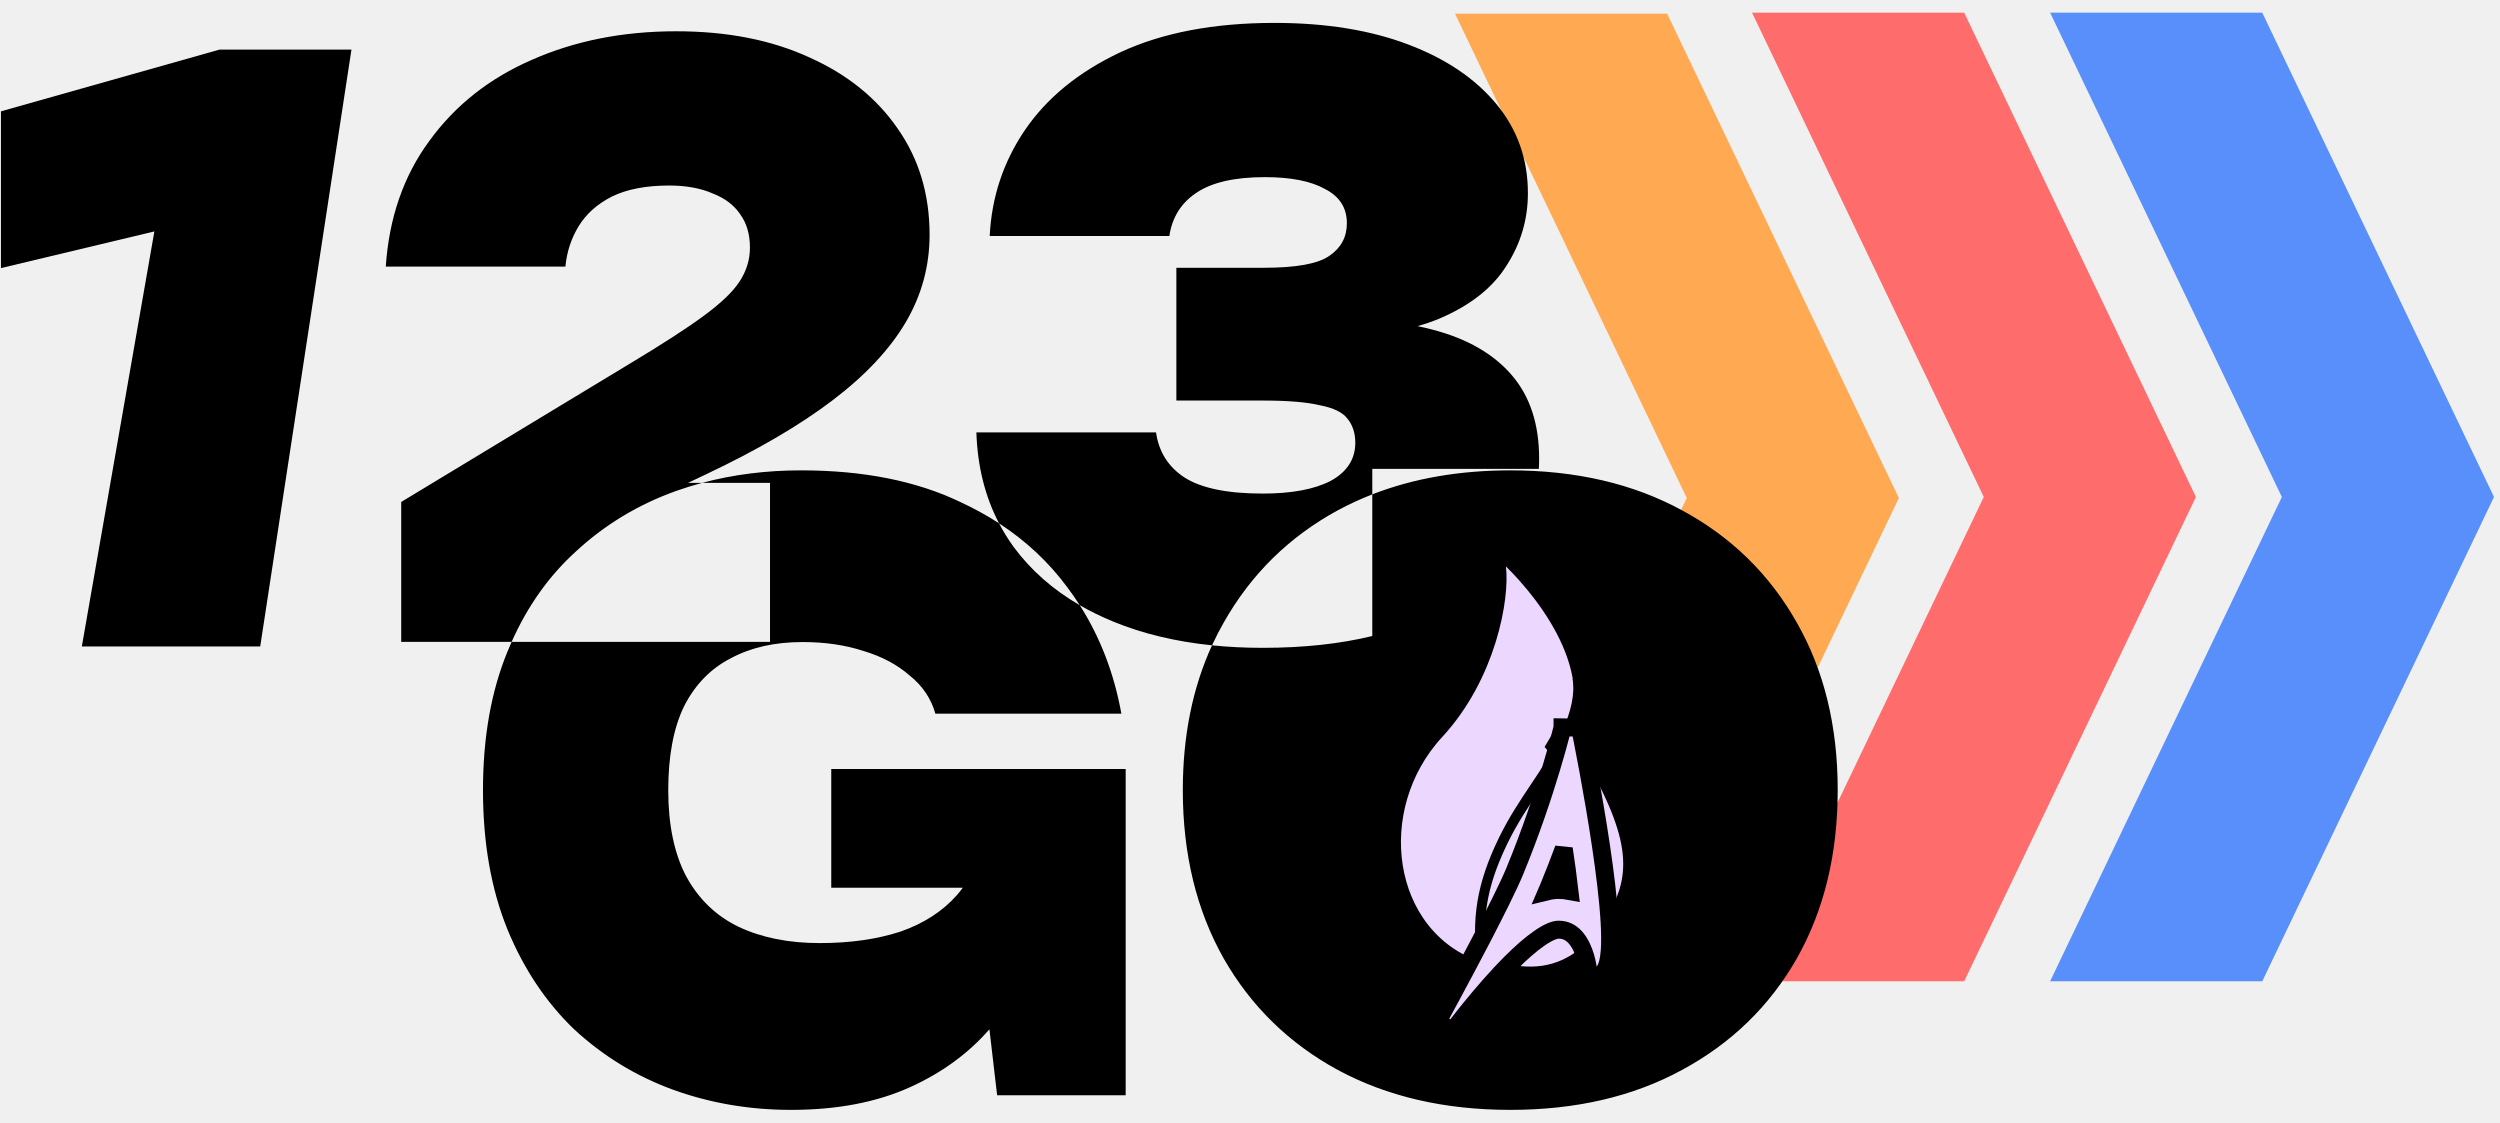
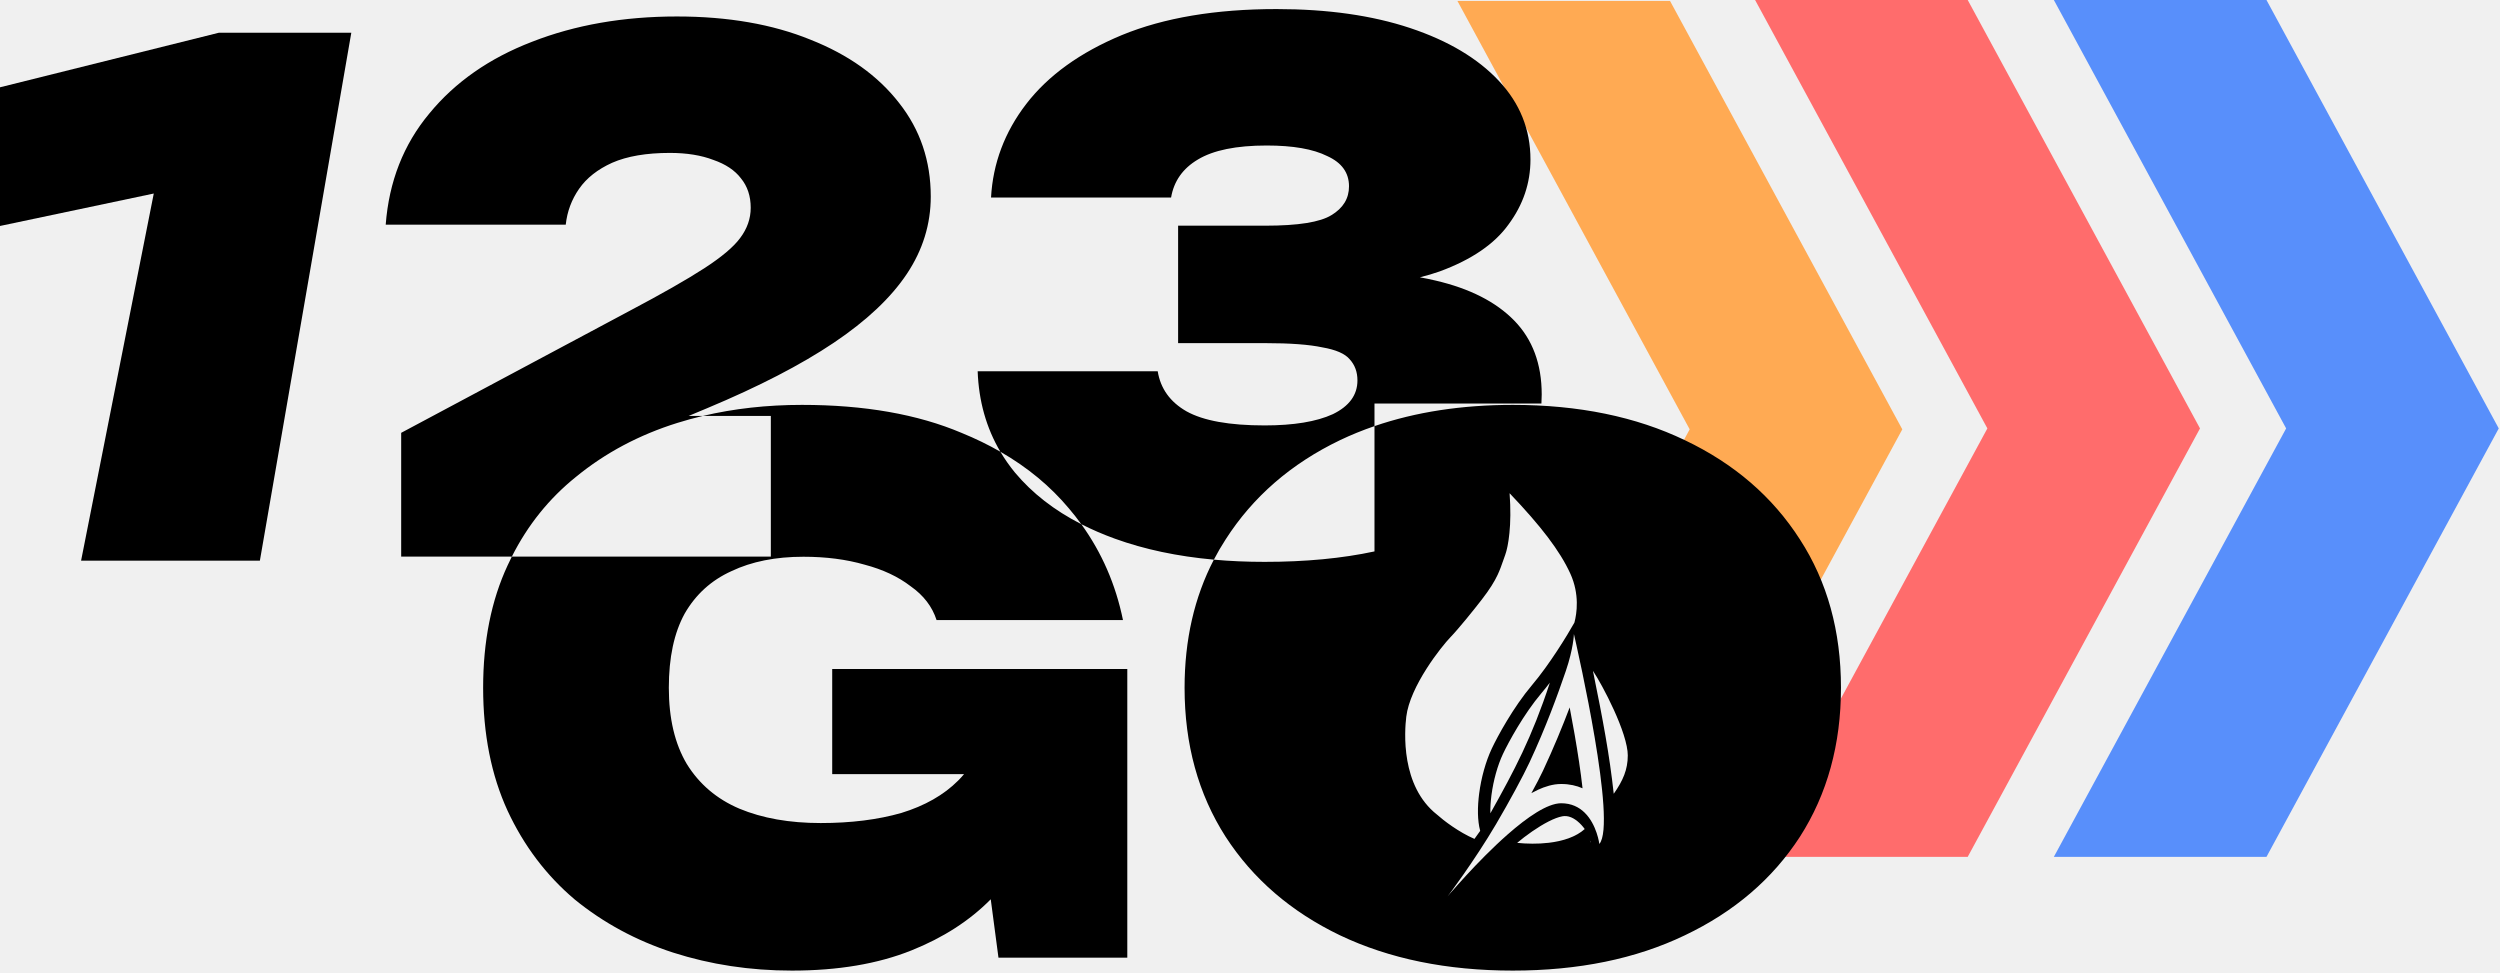
- <svg xmlns="http://www.w3.org/2000/svg" width="167" height="75" viewBox="0 0 167 75" fill="none">
-   <path d="M112.676 33.267L97.195 65.62H111.365L126.846 33.267L111.365 0.915H97.195L112.676 33.267Z" fill="#FFAA53" />
-   <path d="M132.517 33.198L117.036 65.55H131.207L146.687 33.198L131.207 0.845H117.036L132.517 33.198Z" fill="#FF6C6C" />
-   <path d="M152.428 33.198L136.947 65.55H151.118L166.599 33.198L151.118 0.845H136.947L152.428 33.198Z" fill="#588FFB" />
-   <path d="M89.675 45.215L97.621 41.672H108.301L111.818 55.545L109.473 67.499L89.675 63.515V45.215Z" fill="black" />
-   <path d="M23.477 3.315L17.383 43.182H5.467L11.561 8.312L16.862 13.893L0.063 17.909V7.437L14.657 3.315H23.477Z" fill="black" />
-   <path fill-rule="evenodd" clip-rule="evenodd" d="M68.457 8.7C67.019 10.824 66.238 13.179 66.113 15.764H78.112C78.3 14.524 78.894 13.568 79.894 12.896C80.925 12.188 82.456 11.833 84.487 11.833C86.237 11.833 87.581 12.099 88.518 12.63C89.487 13.126 89.971 13.887 89.971 14.914C89.971 15.834 89.581 16.56 88.799 17.091C88.049 17.622 86.581 17.888 84.393 17.888H78.581V26.757H84.393C86.05 26.757 87.315 26.864 88.19 27.076C89.096 27.253 89.706 27.554 90.018 27.979C90.362 28.404 90.534 28.935 90.534 29.572C90.534 30.67 89.987 31.52 88.893 32.121C87.799 32.688 86.284 32.971 84.347 32.971C82.003 32.971 80.269 32.617 79.144 31.909C78.05 31.201 77.409 30.192 77.222 28.882H65.222C65.294 31.136 65.798 33.161 66.735 34.957C65.933 34.435 65.075 33.963 64.162 33.54C61.22 32.127 57.67 31.42 53.513 31.42C51.181 31.42 48.977 31.699 46.9 32.256H45.957L47.19 31.672C50.628 30.043 53.44 28.397 55.627 26.732C57.815 25.068 59.44 23.333 60.502 21.528C61.565 19.722 62.096 17.774 62.096 15.685C62.096 12.995 61.393 10.64 59.987 8.622C58.581 6.568 56.612 4.975 54.081 3.842C51.55 2.674 48.581 2.089 45.175 2.089C41.613 2.089 38.394 2.727 35.519 4.001C32.675 5.241 30.394 7.046 28.676 9.419C26.957 11.755 25.988 14.553 25.77 17.81H37.769C37.863 16.819 38.16 15.916 38.66 15.101C39.16 14.287 39.894 13.632 40.863 13.136C41.863 12.641 43.144 12.393 44.706 12.393C45.831 12.393 46.8 12.57 47.612 12.924C48.425 13.242 49.034 13.703 49.44 14.305C49.878 14.907 50.096 15.65 50.096 16.535C50.096 17.35 49.862 18.111 49.393 18.819C48.956 19.492 48.159 20.253 47.003 21.103C45.847 21.953 44.175 23.032 41.988 24.343L26.801 33.531V42.878L34.176 42.878C34.079 43.096 33.985 43.317 33.894 43.541C32.807 46.186 32.263 49.266 32.263 52.78C32.263 56.295 32.807 59.393 33.894 62.074C34.981 64.719 36.468 66.948 38.355 68.76C40.274 70.535 42.464 71.876 44.927 72.781C47.421 73.687 50.059 74.14 52.842 74.14C55.911 74.14 58.566 73.633 60.804 72.618C62.926 71.656 64.69 70.369 66.093 68.755L66.608 73.162H75.195V51.367H55.528V59.302H64.316C64.192 59.471 64.061 59.634 63.922 59.792C62.963 60.879 61.7 61.694 60.133 62.237C58.566 62.745 56.775 62.998 54.76 62.998C52.682 62.998 50.875 62.636 49.34 61.911C47.837 61.187 46.67 60.063 45.838 58.541C45.039 57.02 44.639 55.099 44.639 52.78C44.639 50.498 44.991 48.632 45.694 47.182C46.43 45.733 47.469 44.664 48.812 43.975C50.155 43.251 51.754 42.889 53.609 42.889C55.112 42.889 56.471 43.088 57.686 43.486C58.901 43.849 59.925 44.392 60.756 45.117C61.62 45.805 62.195 46.657 62.483 47.671H74.907C74.422 44.987 73.496 42.573 72.127 40.428C72.824 40.831 73.569 41.196 74.363 41.522C76.331 42.331 78.531 42.859 80.963 43.108C79.662 45.945 79.012 49.169 79.012 52.78C79.012 57.056 79.924 60.806 81.746 64.031C83.569 67.22 86.111 69.702 89.373 71.477C92.667 73.252 96.504 74.14 100.885 74.14C105.266 74.14 109.088 73.252 112.35 71.477C115.644 69.702 118.202 67.22 120.025 64.031C121.847 60.806 122.759 57.056 122.759 52.78C122.759 48.505 121.847 44.773 120.025 41.584C118.202 38.359 115.644 35.859 112.35 34.084C109.088 32.308 105.266 31.42 100.885 31.42C97.486 31.42 94.414 31.955 91.669 33.024V31.319H102.795C102.808 31.093 102.814 30.865 102.814 30.634C102.814 28.333 102.205 26.474 100.986 25.058C99.768 23.642 98.018 22.633 95.737 22.031C95.4 21.941 95.053 21.859 94.696 21.787C95.163 21.655 95.603 21.506 96.018 21.34C98.143 20.455 99.674 19.269 100.611 17.782C101.58 16.295 102.064 14.666 102.064 12.896C102.064 10.63 101.361 8.647 99.955 6.947C98.549 5.248 96.58 3.92 94.049 2.964C91.518 2.008 88.549 1.53 85.143 1.53C81.081 1.53 77.644 2.185 74.831 3.495C72.05 4.805 69.925 6.54 68.457 8.7ZM91.669 33.024C90.876 33.333 90.111 33.686 89.373 34.084C86.111 35.859 83.569 38.359 81.746 41.584C81.463 42.079 81.202 42.587 80.963 43.108C82.045 43.219 83.173 43.275 84.347 43.275C87.072 43.275 89.513 43.012 91.669 42.486V33.024ZM34.176 42.878C35.238 40.49 36.663 38.483 38.451 36.855C40.402 35.044 42.656 33.685 45.215 32.779C45.767 32.584 46.329 32.409 46.9 32.256H51.437V42.878L34.176 42.878ZM72.127 40.428C70.329 39.386 68.856 38.087 67.707 36.53C67.343 36.027 67.019 35.503 66.735 34.957C68.543 36.135 70.068 37.565 71.309 39.247C71.597 39.631 71.87 40.025 72.127 40.428ZM105.922 60.607C104.515 61.295 102.836 61.639 100.885 61.639C98.935 61.639 97.256 61.295 95.849 60.607C94.442 59.882 93.355 58.868 92.587 57.563C91.852 56.223 91.484 54.628 91.484 52.78C91.484 50.932 91.852 49.356 92.587 48.052C93.355 46.711 94.442 45.697 95.849 45.008C97.256 44.283 98.935 43.921 100.885 43.921C102.836 43.921 104.515 44.283 105.922 45.008C107.329 45.697 108.4 46.711 109.136 48.052C109.903 49.356 110.287 50.932 110.287 52.78C110.287 54.628 109.903 56.223 109.136 57.563C108.4 58.868 107.329 59.882 105.922 60.607Z" fill="black" />
-   <path d="M101.226 37.193L99.391 35.389L99.702 37.944C99.815 38.873 99.675 40.62 99.049 42.633C98.429 44.629 97.355 46.807 95.671 48.63C93.235 51.268 92.312 54.794 92.815 57.95C93.318 61.11 95.269 63.959 98.614 65.105L98.792 66.131L99.178 65.296L100.207 65.646L100.085 65.168L100.252 65.21C101.8 65.599 104.26 65.832 106.464 63.762L106.49 64.183L107.975 61.889C109.05 60.228 109.541 58.604 109.247 56.598C108.964 54.667 107.962 52.451 106.264 49.555L106.119 49.612L105.888 49.066C105.855 48.989 105.805 48.878 105.737 48.773C106.398 46.715 106.005 44.627 105.225 42.819C104.181 40.398 102.395 38.343 101.226 37.193ZM104.331 49.725C104.313 49.756 104.295 49.787 104.276 49.818C104.294 49.84 104.319 49.868 104.352 49.897C104.392 49.934 104.526 50.051 104.743 50.101C104.773 50.108 104.804 50.113 104.834 50.117L104.911 50.087L104.499 49.654L104.331 49.725ZM99.983 63.559L100.003 63.515L100.003 63.514L100.003 63.514L100.019 63.48C101.299 60.717 103.693 55.547 104.854 51.354C105.431 54.153 106.117 58.163 106.321 61.455L106.362 62.11C106.191 61.898 105.983 61.683 105.739 61.496C105.304 61.163 104.692 60.876 103.957 60.959C103.568 61.003 103.185 61.162 102.853 61.337C102.508 61.519 102.153 61.753 101.809 62.006C101.175 62.472 100.528 63.04 99.983 63.559ZM105.254 49.917L105.288 49.939L105.23 49.961C105.238 49.947 105.246 49.932 105.254 49.917Z" fill="#EBD7FF" stroke="black" stroke-width="1.8" />
-   <path fill-rule="evenodd" clip-rule="evenodd" d="M104.23 49.122C105.016 47.481 105.199 46.262 105.053 45.348L105.702 45.214C105.865 46.233 105.685 47.453 105.06 48.927H105.472L105.533 49.213C105.919 51.025 106.473 53.855 106.882 56.46C107.086 57.762 107.255 59.013 107.347 60.055C107.438 61.076 107.462 61.956 107.347 62.477C107.246 62.935 107.148 63.283 107.051 63.54C106.959 63.786 106.853 63.993 106.715 64.121C106.641 64.189 106.544 64.247 106.428 64.258C106.309 64.269 106.207 64.227 106.128 64.169C105.989 64.067 105.906 63.9 105.859 63.783L105.849 63.76L105.843 63.735C105.764 63.443 105.528 62.965 105.149 62.635C104.788 62.32 104.298 62.138 103.657 62.391C102.95 62.669 102.157 63.255 101.453 63.886C100.753 64.513 100.168 65.16 99.881 65.531L99.624 65.861L98.713 64.6L98.7 64.5C98.275 61.423 98.624 59.048 100.139 55.943C100.793 54.603 101.537 53.487 102.253 52.416L102.262 52.403C102.978 51.332 103.662 50.308 104.23 49.122ZM103.618 51.592C103.35 52.013 103.075 52.424 102.801 52.835L102.779 52.867C102.061 53.942 101.344 55.018 100.717 56.304C99.571 58.654 99.132 60.527 99.198 62.647C100.42 60.193 102.461 55.635 103.618 51.592ZM99.377 64.339L99.505 63.546C100.873 60.879 103.769 54.526 104.783 49.674H104.952C105.332 51.479 105.847 54.138 106.232 56.591C106.435 57.884 106.6 59.115 106.691 60.13C106.783 61.166 106.79 61.919 106.707 62.295C106.61 62.734 106.522 63.041 106.444 63.248C106.433 63.276 106.423 63.302 106.413 63.325C106.268 62.921 105.98 62.416 105.552 62.043C105.036 61.593 104.317 61.339 103.44 61.684C102.629 62.004 101.767 62.651 101.044 63.3C100.484 63.801 99.991 64.318 99.649 64.716L99.377 64.339Z" fill="black" />
-   <path d="M105.548 48.606L104.96 48.727L105.548 48.606L105.548 48.606L105.548 48.606L105.548 48.607L105.548 48.61L105.551 48.62L105.559 48.661L105.591 48.818C105.618 48.955 105.658 49.156 105.708 49.41C105.808 49.918 105.948 50.64 106.105 51.497C106.625 54.318 107.352 58.645 107.521 61.587C107.563 62.329 107.572 63.001 107.528 63.547C107.506 63.821 107.471 64.076 107.415 64.301C107.361 64.517 107.277 64.748 107.135 64.937L106.226 66.145L106.059 64.644L106.059 64.643L106.059 64.643L106.059 64.643L106.059 64.643L106.059 64.642L106.058 64.635C106.057 64.627 106.055 64.615 106.053 64.597C106.048 64.562 106.04 64.51 106.027 64.442C106.002 64.307 105.96 64.117 105.896 63.901C105.763 63.459 105.548 62.963 105.222 62.605C104.945 62.302 104.595 62.102 104.112 62.102C103.848 62.102 103.412 62.271 102.815 62.686C102.242 63.083 101.609 63.644 100.97 64.28C99.963 65.282 98.977 66.436 98.238 67.345C97.87 67.798 97.565 68.188 97.353 68.464C97.247 68.602 97.164 68.712 97.108 68.786L97.044 68.871L97.028 68.893L97.024 68.898L97.023 68.899L97.023 68.899L97.023 68.899L97.023 68.899L96.014 68.254L96.54 68.543L96.014 68.254L96.014 68.254L96.015 68.254L96.016 68.252L96.019 68.246L96.032 68.222L96.084 68.128C96.129 68.045 96.195 67.924 96.279 67.769C96.447 67.461 96.687 67.02 96.971 66.492C97.541 65.436 98.29 64.033 99.013 62.643C99.926 60.884 100.783 59.171 101.184 58.2C102.273 55.558 103.082 53.11 103.614 51.343C103.869 50.494 104.061 49.803 104.188 49.325C104.251 49.086 104.298 48.901 104.33 48.776C104.346 48.713 104.357 48.666 104.365 48.634L104.374 48.599L104.376 48.59L104.376 48.588L104.376 48.588L104.376 48.588L104.376 48.588L104.376 48.588L105.548 48.606ZM103.339 59.546C103.584 59.486 103.844 59.449 104.112 59.449C104.367 59.449 104.61 59.472 104.841 59.516C104.737 58.617 104.606 57.659 104.46 56.695C104.156 57.521 103.821 58.386 103.455 59.273C103.419 59.36 103.38 59.451 103.339 59.546Z" fill="#EBD7FF" stroke="black" stroke-width="1.2" />
+ <svg xmlns="http://www.w3.org/2000/svg" width="604" height="235" viewBox="0 0 604 235" fill="none">
+   <path d="M352.108 0.222L408.227 103.729L394.197 129.605L397.499 185L394.197 204L377.792 207.235H403.476L459.596 103.729L403.476 0.222H352.108Z" fill="#FFAA53" />
+   <path d="M480.151 103.506L424.032 207.013H475.401L531.52 103.506L475.401 1.52588e-05H424.032L480.151 103.506Z" fill="#FF6C6C" />
+   <path d="M552.331 103.506L496.211 207.013H547.58L603.699 103.506L547.58 3.05176e-05H496.211L552.331 103.506Z" fill="#588FFB" />
+   <path fill-rule="evenodd" clip-rule="evenodd" d="M382.27 162.4C381.13 156.936 380.257 153.19 380.257 153.19C380.257 153.19 379.329 156.632 377.46 162.114C375.519 167.809 372.563 175.704 368.579 184.229C367.084 187.427 363.933 192.982 360.628 198.596C355.376 207.517 349.736 216.588 349.736 216.588C349.736 216.588 356.805 208.138 364.26 201.589C368.977 197.445 373.849 194.063 377.184 194.063C379.65 194.063 381.472 195.001 382.813 196.298C385.813 199.199 386.403 203.897 386.403 203.897C387.466 202.65 387.672 199.111 387.369 194.444C386.767 185.167 384.154 171.434 382.27 162.4ZM379.234 170.908C379.636 173.001 380.038 175.181 380.421 177.382C381.208 181.902 381.903 186.443 382.345 190.454C380.874 189.81 379.163 189.414 377.184 189.414C375.165 189.414 373.23 190.053 371.591 190.808C371.052 191.056 370.512 191.332 369.973 191.63C371.133 189.52 372.113 187.646 372.79 186.197C375.356 180.707 377.502 175.478 379.234 170.908ZM360.673 110.738L363.836 113.947C373.212 123.46 379.061 130.62 382.134 137.379C384.762 143.161 383.979 148.586 383.268 151.205V154.05C383.767 154.812 384.464 155.909 385.166 157.013L385.243 157.134C386.108 158.494 386.973 159.853 387.516 160.668C388.571 162.251 390.734 166.075 392.634 170.254C393.586 172.35 394.486 174.565 395.151 176.655C395.808 178.722 396.268 180.77 396.268 182.5C396.268 187.892 393.876 191.674 390.266 196.258C390.259 197.301 390.231 198.7 390.166 200.024C390.128 200.803 390.076 201.571 390.007 202.232C389.941 202.851 389.848 203.503 389.691 203.974C389.422 204.781 388.949 205.548 388.522 206.14C388.087 206.743 387.635 207.255 387.329 207.561L385.122 209.767L384.777 206.666C384.698 205.957 384.531 204.81 384.29 203.708C384.245 203.504 384.2 203.309 384.154 203.125C381.435 205.218 377.891 206.202 374.487 206.6C370.252 207.094 365.945 206.714 362.985 206.173C362.909 206.159 362.833 206.145 362.759 206.131L350.969 217.92L347.955 215.96L354.565 205.217C350.556 203.4 346.848 200.533 345.302 199.148C340.161 195.088 337.948 189.321 337.056 184.253C336.16 179.169 336.563 174.629 336.779 172.822C337.298 168.476 339.695 163.765 342.101 159.981C344.527 156.167 347.1 153.086 348.189 151.958C350.15 149.928 353.776 145.419 355.581 143.083C357.469 140.639 358.443 139.029 359.107 137.618C359.597 136.577 359.921 135.648 360.324 134.495C360.484 134.035 360.657 133.54 360.858 132.987C361.476 131.289 362.625 125.053 361.282 115.203L360.673 110.738ZM384.858 162.087C387.278 173.96 388.858 182.382 389.881 191.773C392.121 188.579 393.268 185.929 393.268 182.5C393.268 181.23 392.916 179.528 392.292 177.564C391.675 175.623 390.825 173.525 389.902 171.496C388.052 167.425 385.965 163.749 385.02 162.332C384.968 162.255 384.914 162.173 384.858 162.087ZM380.371 150.425C380.972 148.217 381.646 143.557 379.402 138.621C376.886 133.084 372.261 127.076 364.72 119.166C365.305 126.891 364.388 132.059 363.678 134.013C363.51 134.475 363.354 134.921 363.202 135.356C362.779 136.568 362.383 137.703 361.821 138.896C361.036 140.563 359.93 142.361 357.955 144.917C356.155 147.247 352.437 151.878 350.347 154.042C349.411 155.011 346.961 157.93 344.633 161.591C342.285 165.283 340.194 169.524 339.757 173.178C339.557 174.853 339.188 179.062 340.01 183.733C340.834 188.407 342.82 193.383 347.195 196.821L347.234 196.852L347.271 196.885C348.735 198.202 352.435 201.046 356.229 202.673L357.612 200.737C356.93 198.255 356.937 194.949 357.372 191.654C357.86 187.955 358.922 184.026 360.411 180.861C361.774 177.965 365.606 170.87 370.123 165.531C374.359 160.525 378.662 153.478 380.371 150.425ZM360.074 196.492C360.046 195.147 360.136 193.639 360.346 192.046C360.802 188.595 361.791 184.974 363.125 182.139C364.429 179.368 368.13 172.53 372.413 167.469C373.096 166.662 373.778 165.807 374.451 164.927C370.058 178.284 365.913 186.048 360.074 196.492ZM382.866 200.297C382.408 199.659 381.789 198.952 381.057 198.368C379.942 197.478 378.741 197.005 377.52 197.213C375.623 197.536 372.852 199.025 370.171 200.874C368.817 201.808 367.564 202.779 366.546 203.64C368.852 203.865 371.526 203.925 374.14 203.62C377.605 203.216 380.745 202.197 382.866 200.297Z" fill="white" />
+   <path d="M84.876 7.902L62.788 135.45H19.591L41.679 23.888L60.897 41.745L0 54.594V21.091L52.904 7.902H84.876Z" fill="black" />
+   <path fill-rule="evenodd" clip-rule="evenodd" d="M247.929 25.13C242.718 31.927 239.886 39.46 239.433 47.729H282.932C283.611 43.764 285.763 40.706 289.388 38.553C293.127 36.288 298.677 35.155 306.04 35.155C312.384 35.155 317.255 36.005 320.653 37.704C324.165 39.29 325.92 41.725 325.92 45.01C325.92 47.956 324.504 50.278 321.673 51.977C318.954 53.676 313.63 54.526 305.7 54.526H284.631V82.902H305.7C311.704 82.902 316.292 83.242 319.464 83.921C322.749 84.488 324.958 85.451 326.09 86.81C327.336 88.169 327.959 89.868 327.959 91.907C327.959 95.419 325.977 98.138 322.012 100.063C318.048 101.876 312.554 102.782 305.53 102.782C297.035 102.782 290.748 101.649 286.67 99.384C282.705 97.118 280.383 93.89 279.703 89.698H236.204C236.465 96.911 238.292 103.39 241.686 109.136C238.78 107.466 235.671 105.955 232.361 104.602C221.696 100.081 208.828 97.82 193.758 97.82C185.305 97.82 177.314 98.711 169.787 100.493H166.368L170.838 98.624C183.299 93.413 193.494 88.146 201.423 82.822C209.353 77.498 215.243 71.947 219.095 66.17C222.946 60.393 224.872 54.163 224.872 47.479C224.872 38.87 222.323 31.337 217.226 24.88C212.128 18.31 204.992 13.213 195.816 9.588C186.641 5.85 175.879 3.981 163.532 3.981C150.618 3.981 138.951 6.02 128.529 10.098C118.221 14.062 109.952 19.84 103.721 27.429C97.491 34.906 93.98 43.854 93.186 54.276H136.685C137.025 51.104 138.101 48.216 139.914 45.61C141.726 43.005 144.388 40.909 147.9 39.323C151.525 37.737 156.169 36.944 161.833 36.944C165.911 36.944 169.422 37.511 172.368 38.644C175.313 39.663 177.522 41.136 178.994 43.062C180.58 44.987 181.373 47.366 181.373 50.198C181.373 52.803 180.524 55.239 178.824 57.504C177.239 59.657 174.35 62.092 170.159 64.811C165.967 67.529 159.907 70.984 151.978 75.176L96.925 104.571V134.477L123.66 134.477C123.308 135.173 122.968 135.88 122.639 136.597C118.697 145.06 116.726 154.913 116.726 166.158C116.726 177.402 118.697 187.314 122.639 195.892C126.58 204.355 131.97 211.484 138.81 217.28C145.765 222.961 153.706 227.25 162.632 230.148C171.675 233.046 181.238 234.495 191.324 234.495C202.452 234.495 212.074 232.872 220.189 229.626C227.883 226.549 234.274 222.429 239.363 217.267L241.229 231.365H272.355V161.637H201.061V187.024H232.92C232.471 187.564 231.995 188.086 231.491 188.589C228.014 192.067 223.435 194.675 217.754 196.414C212.074 198.037 205.582 198.848 198.279 198.848C190.744 198.848 184.194 197.689 178.63 195.371C173.182 193.052 168.95 189.459 165.936 184.59C163.038 179.721 161.589 173.577 161.589 166.158C161.589 158.855 162.864 152.884 165.415 148.248C168.081 143.611 171.848 140.191 176.717 137.988C181.586 135.67 187.382 134.51 194.106 134.51C199.554 134.51 204.481 135.148 208.886 136.423C213.291 137.582 217.001 139.321 220.015 141.64C223.145 143.842 225.232 146.567 226.275 149.812H271.312C269.555 141.225 266.197 133.5 261.237 126.638C263.761 127.928 266.461 129.095 269.338 130.139C276.473 132.726 284.449 134.418 293.267 135.214C288.551 144.288 286.194 154.603 286.194 166.158C286.194 179.837 289.498 191.835 296.105 202.152C302.713 212.354 311.929 220.295 323.753 225.975C335.693 231.655 349.604 234.495 365.486 234.495C381.368 234.495 395.221 231.655 407.045 225.975C418.985 220.295 428.259 212.354 434.867 202.152C441.474 191.835 444.778 179.837 444.778 166.158C444.778 152.479 441.474 140.539 434.867 130.337C428.259 120.02 418.985 112.021 407.045 106.341C395.221 100.661 381.368 97.82 365.486 97.82C353.162 97.82 342.025 99.531 332.075 102.951V97.496H372.408C372.454 96.774 372.478 96.043 372.478 95.306C372.478 87.943 370.269 81.996 365.851 77.464C361.433 72.933 355.089 69.705 346.82 67.779C345.601 67.491 344.344 67.231 343.049 66.999C344.741 66.577 346.338 66.1 347.84 65.57C355.543 62.738 361.093 58.944 364.491 54.186C368.003 49.428 369.759 44.217 369.759 38.553C369.759 31.304 367.21 24.96 362.113 19.523C357.015 14.086 349.879 9.838 340.703 6.779C331.528 3.721 320.766 2.191 308.419 2.191C293.693 2.191 281.232 4.287 271.037 8.478C260.956 12.67 253.253 18.22 247.929 25.13ZM332.075 102.951C329.202 103.938 326.428 105.068 323.753 106.341C311.929 112.021 302.713 120.02 296.105 130.337C295.079 131.921 294.133 133.547 293.267 135.214C297.188 135.569 301.276 135.746 305.53 135.746C315.41 135.746 324.258 134.905 332.075 133.222V102.951ZM123.66 134.477C127.511 126.837 132.677 120.415 139.158 115.209C146.229 109.413 154.402 105.066 163.676 102.168C165.678 101.542 167.715 100.984 169.787 100.493H186.234V134.477L123.66 134.477ZM261.237 126.638C254.717 123.305 249.375 119.148 245.21 114.166C243.891 112.557 242.716 110.88 241.686 109.136C248.244 112.903 253.772 117.478 258.27 122.86C259.315 124.089 260.304 125.348 261.237 126.638ZM362.999 205C357.898 207.203 348.999 217.5 348.999 217.5L355.499 204C343.143 199.424 340.42 190.659 338.898 185.756C338.757 185.302 338.626 184.881 338.499 184.5C337.999 182 338.499 172.743 339.499 168.5C339.499 168.5 341.833 162.173 344.499 158C347.281 153.711 354.999 146 354.999 146C365.486 130.337 362.999 116 362.999 116C370.07 116 382.999 140 382.999 141.5C381.166 154.329 383.318 157.081 388.119 163.223L388.119 163.224C388.557 163.784 389.018 164.373 389.499 165C392.281 169.173 393.999 177 393.999 177L394.999 180.5V186L389.499 195.5L388.499 202.152L386.499 207L383.499 202.152C383.319 202.254 383.139 202.387 382.932 202.54C381.409 203.662 378.4 205.88 362.999 205Z" fill="black" />
+   <path fill-rule="evenodd" clip-rule="evenodd" d="M382.27 162.4C381.13 156.935 380.257 153.19 380.257 153.19C380.257 153.19 380.169 156.632 378.3 162.114C376.359 167.808 373.484 175.728 369.5 184.253C368.005 187.451 364.732 193.534 361.427 199.148C356.175 208.069 349.736 216.588 349.736 216.588C349.736 216.588 356.805 208.138 364.26 201.589C368.977 197.445 373.849 194.063 377.184 194.063C379.65 194.063 381.472 195.001 382.813 196.297C385.813 199.199 386.403 203.897 386.403 203.897C387.466 202.65 387.672 199.111 387.369 194.444C386.767 185.167 384.154 171.434 382.27 162.4ZM379.234 170.908C379.636 173 380.038 175.181 380.421 177.382C381.208 181.902 381.903 186.443 382.345 190.453C380.874 189.809 379.163 189.414 377.184 189.414C375.165 189.414 373.23 190.053 371.591 190.807C371.052 191.056 370.512 191.332 369.973 191.63C371.133 189.519 372.113 187.646 372.79 186.197C375.356 180.707 377.502 175.478 379.234 170.908ZM360.673 110.737L363.836 113.947C373.212 123.459 379.061 130.619 382.134 137.379C384.762 143.161 383.979 148.586 383.268 151.205V154.05C383.767 154.812 384.464 155.908 385.166 157.013L385.243 157.133C386.108 158.494 386.973 159.852 387.516 160.668C388.571 162.25 390.734 166.075 392.634 170.254C393.586 172.35 394.486 174.564 395.151 176.655C395.808 178.722 396.268 180.77 396.268 182.5C396.268 187.891 393.876 191.673 390.266 196.258C390.259 197.3 390.231 198.7 390.166 200.023C390.128 200.803 390.076 201.571 390.007 202.231C389.941 202.851 389.848 203.503 389.691 203.974C389.422 204.781 388.949 205.548 388.522 206.139C388.087 206.743 387.635 207.254 387.329 207.56L385.122 209.767L384.777 206.665C384.698 205.957 384.531 204.81 384.29 203.708C384.245 203.503 384.2 203.309 384.154 203.125C381.435 205.218 377.891 206.202 374.487 206.599C370.252 207.094 365.945 206.714 362.985 206.173C362.909 206.159 362.833 206.145 362.759 206.13L350.209 218.96L347.195 217L354.565 205.217C350.556 203.4 346.848 200.533 345.302 199.148C340.161 195.088 337.948 189.32 337.056 184.253C336.16 179.169 336.563 174.628 336.779 172.822C337.298 168.476 339.695 163.765 342.101 159.981C344.527 156.167 347.1 153.086 348.189 151.958C350.15 149.927 353.776 145.419 355.581 143.083C357.469 140.639 358.443 139.029 359.107 137.618C359.597 136.576 359.921 135.648 360.324 134.495C360.484 134.035 360.657 133.54 360.858 132.987C361.476 131.289 362.625 125.053 361.282 115.202L360.673 110.737ZM384.858 162.087C387.278 173.96 388.858 182.381 389.881 191.773C392.121 188.579 393.268 185.929 393.268 182.5C393.268 181.23 392.916 179.528 392.292 177.563C391.675 175.623 390.825 173.524 389.902 171.495C388.052 167.425 385.965 163.749 385.02 162.332C384.968 162.255 384.914 162.173 384.858 162.087ZM380.371 150.425C380.972 148.216 381.646 143.557 379.402 138.62C376.886 133.084 372.261 127.076 364.72 119.166C365.305 126.89 364.388 132.059 363.678 134.012C363.51 134.475 363.354 134.92 363.202 135.356C362.779 136.568 362.383 137.703 361.821 138.896C361.036 140.563 359.93 142.361 357.955 144.917C356.155 147.247 352.437 151.878 350.347 154.042C349.411 155.011 346.961 157.93 344.633 161.591C342.285 165.283 340.194 169.524 339.757 173.178C339.557 174.852 339.188 179.062 340.01 183.733C340.834 188.407 342.82 193.382 347.195 196.82L347.234 196.851L347.271 196.885C348.735 198.202 352.435 201.046 356.229 202.673L357.612 200.737C356.93 198.255 356.937 194.949 357.372 191.653C357.86 187.954 358.922 184.025 360.411 180.861C361.774 177.965 365.606 170.869 370.123 165.531C374.359 160.525 378.662 153.478 380.371 150.425ZM360.074 196.491C360.046 195.146 360.136 193.639 360.346 192.046C360.802 188.595 361.791 184.974 363.125 182.138C364.429 179.368 368.13 172.53 372.413 167.469C373.096 166.662 373.778 165.807 374.451 164.927C370.058 178.283 365.913 186.048 360.074 196.491ZM382.866 200.296C382.408 199.659 381.789 198.952 381.057 198.368C379.942 197.478 378.741 197.005 377.52 197.213C375.623 197.535 372.852 199.024 370.171 200.874C368.817 201.808 367.564 202.779 366.546 203.639C368.852 203.865 371.526 203.925 374.14 203.62C377.605 203.215 380.745 202.197 382.866 200.296Z" fill="black" />
</svg>
